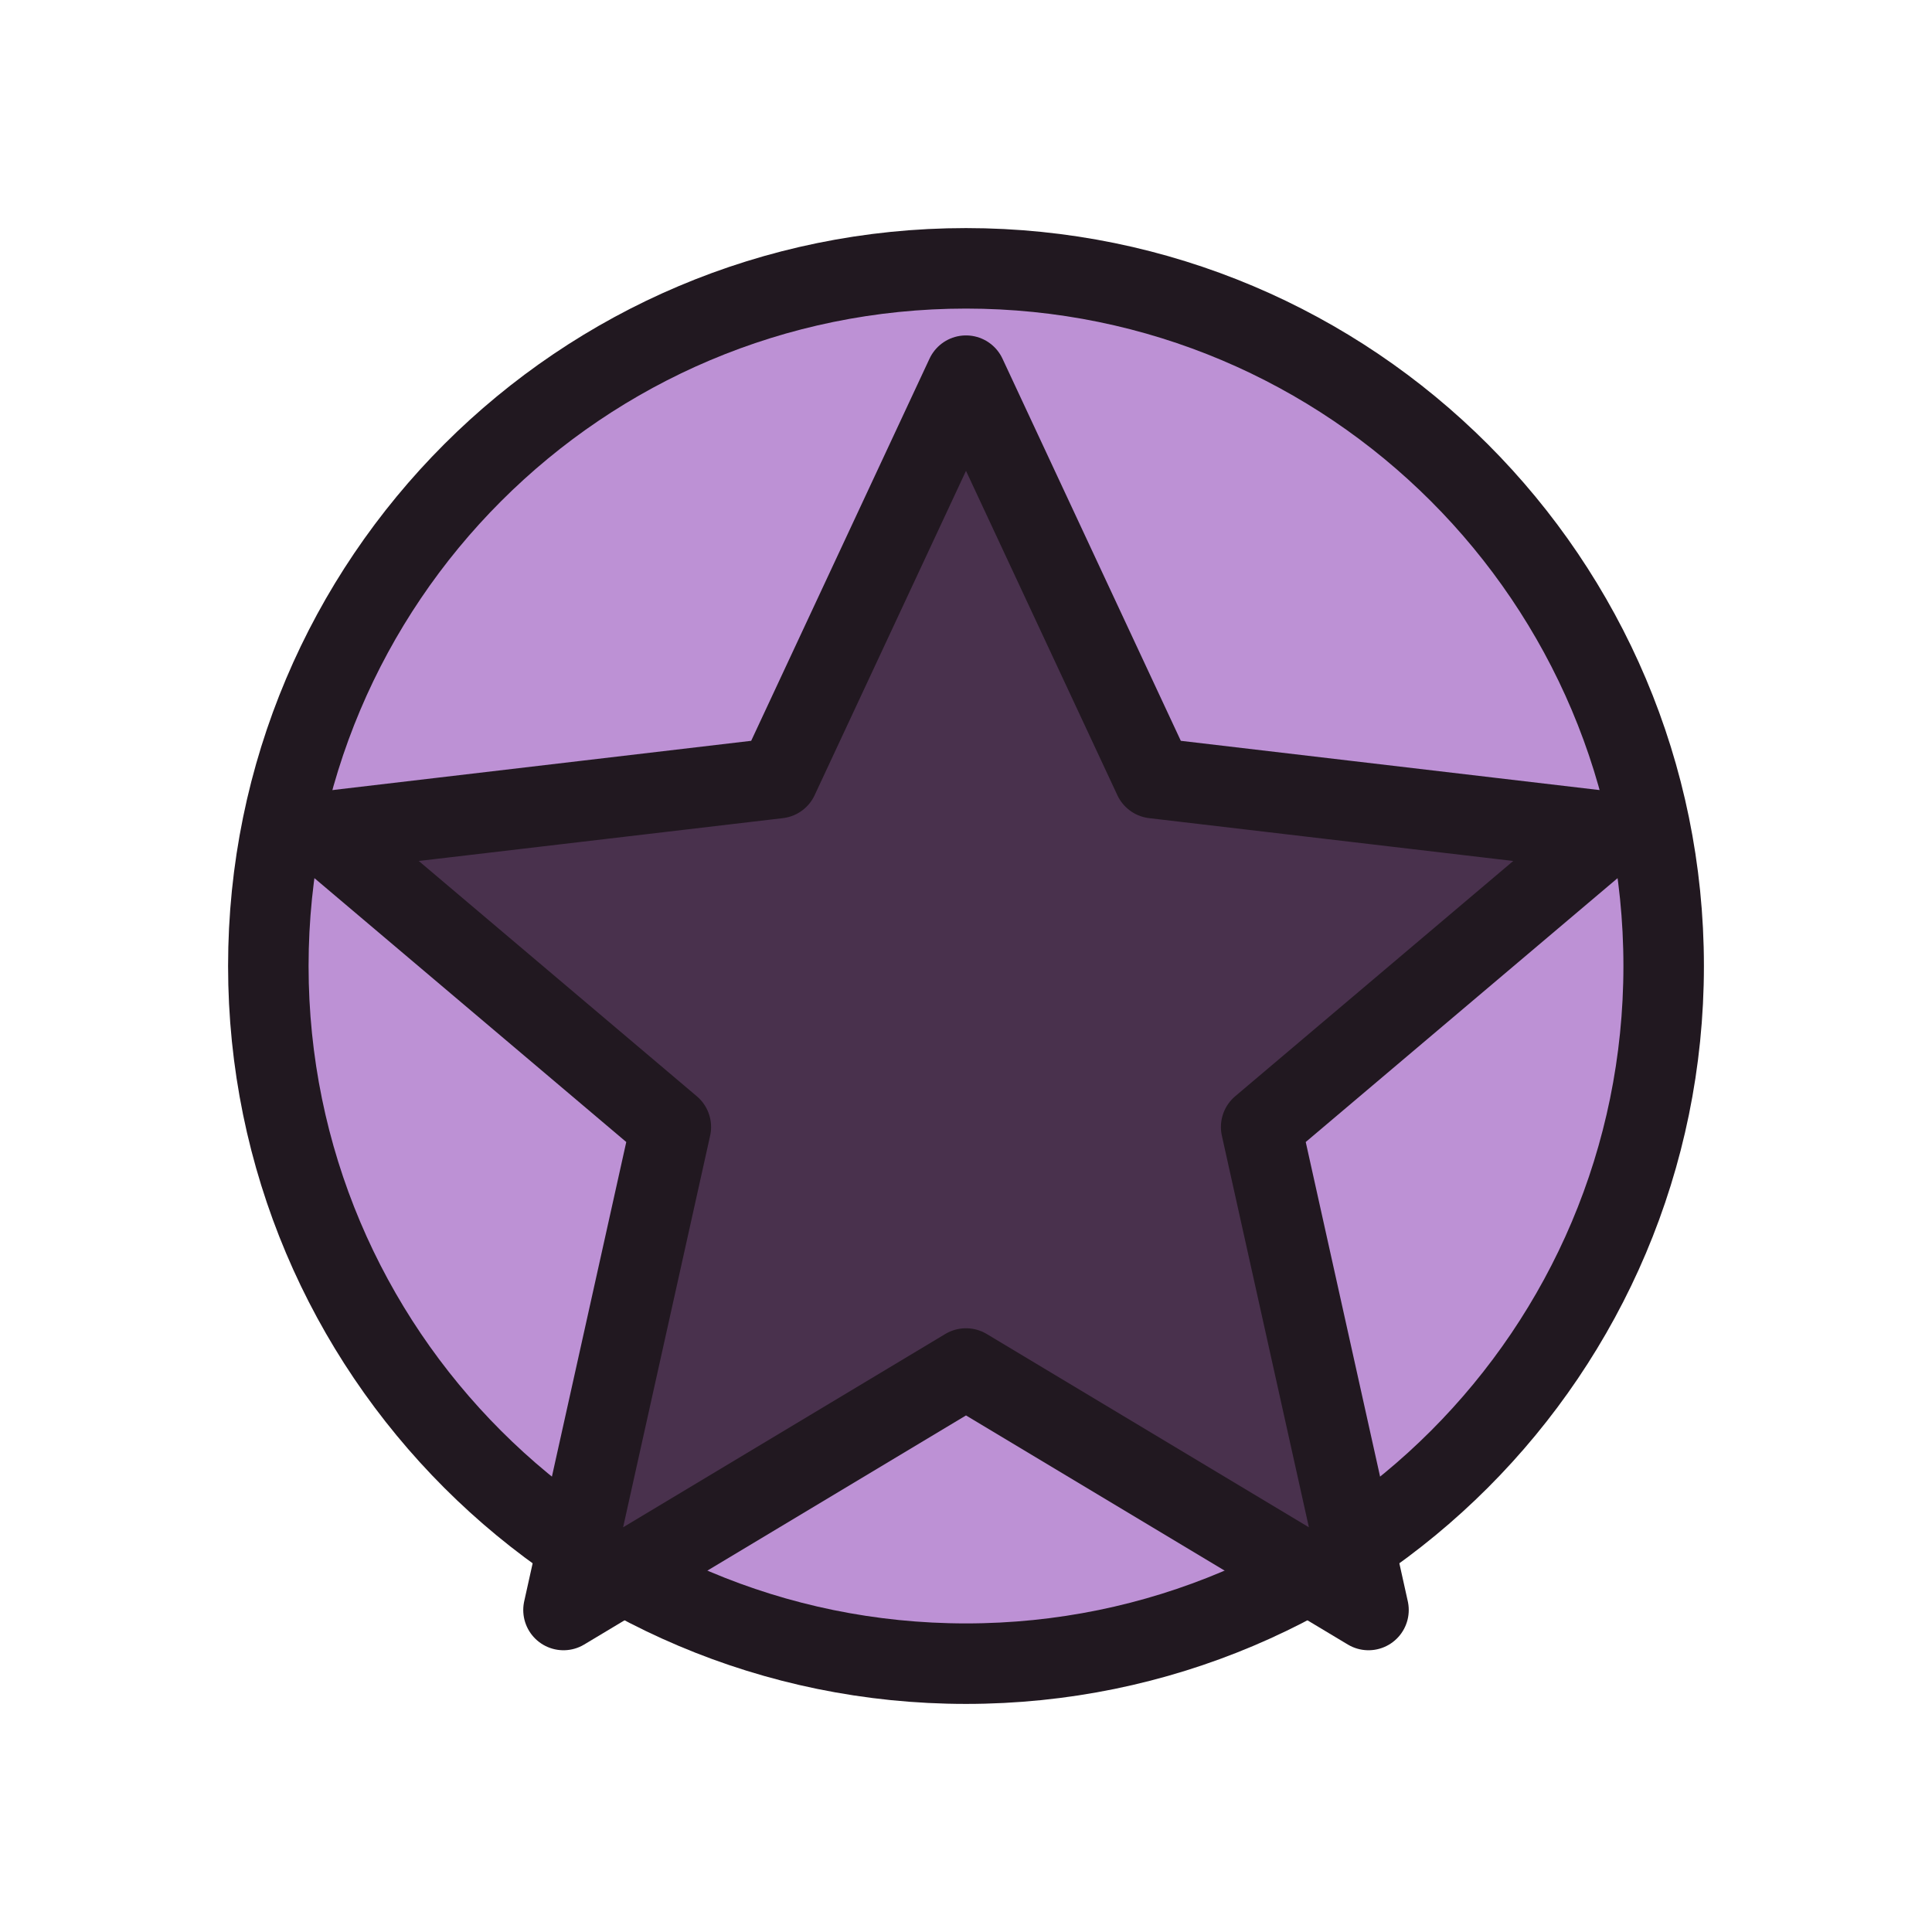
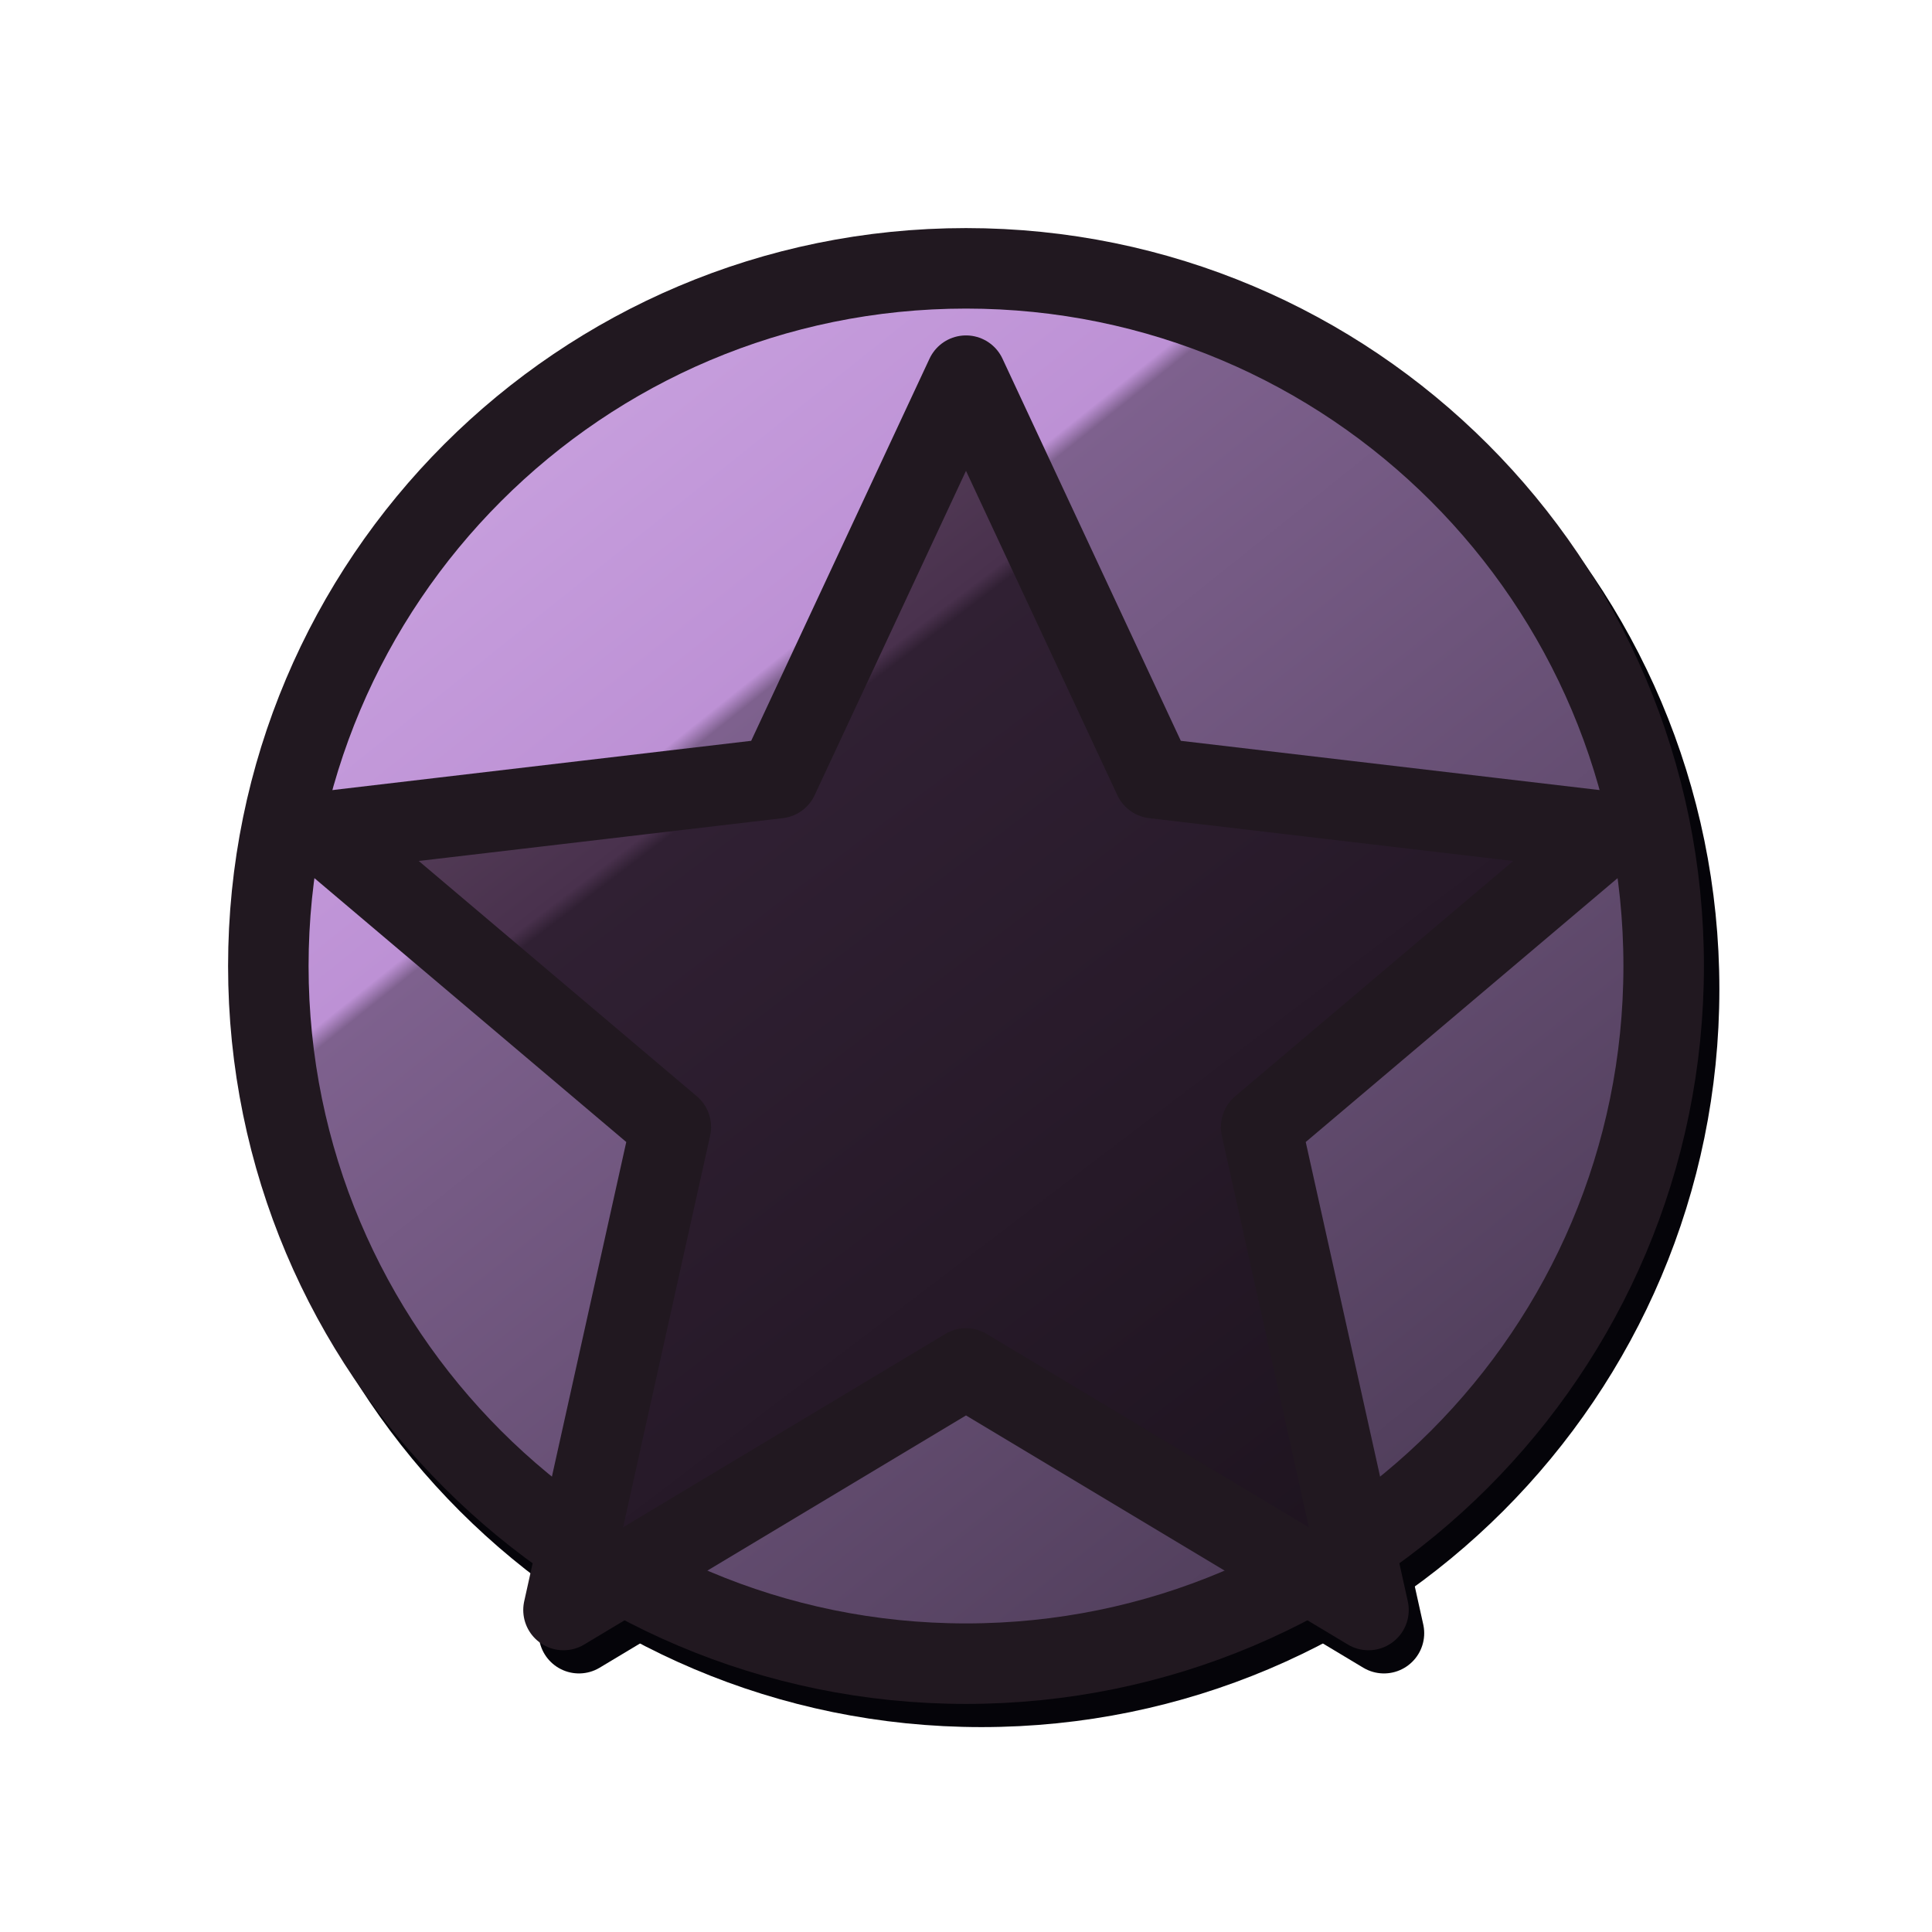
<svg xmlns="http://www.w3.org/2000/svg" width="128" height="128" viewBox="0 0 72 72">
-   <g fill="#bd91d5" stroke="#211820" stroke-width="3" stroke-linejoin="round">
-     <circle cx="36" cy="36" r="26" />
-     <path d="M36 14 L43 29 L60 31 L47 42 L51 60 L36 51 L21 60 L25 42 L12 31 L29 29Z" fill="#49314d" />
+   <defs>
+     <clipPath id="inkSilhouette">
+       <g fill="#bd91d5" stroke="#211820" stroke-width="3" stroke-linejoin="round">
+         <circle cx="36" cy="36" r="26" />
+         <path d="M36 14 L43 29 L60 31 L47 42 L51 60 L36 51 L21 60 L25 42 L12 31 L29 29Z" fill="#49314d" />
+       </g>
+     </clipPath>
+     <linearGradient id="inkMetal0" x1="0" y1="0" x2="0.8" y2="1">
+       <stop offset="0" stop-color="#d0abe5" />
+       <stop offset=".35" stop-color="#bd91d5" />
+       <stop offset=".36" stop-color="#7e618e" />
+       <stop offset="1" stop-color="#4b3a55" />
+     </linearGradient>
+     <linearGradient id="inkMetal1" x1="0" y1="0" x2="0.8" y2="1">
+       <stop offset="0" stop-color="#6e5971" />
+       <stop offset=".35" stop-color="#49314d" />
+       <stop offset=".36" stop-color="#302033" />
+       <stop offset="1" stop-color="#1d131e" />
+     </linearGradient>
+   </defs>
+   <g transform="translate(0.576 0.864)" stroke="#050409" stroke-width="1.728" stroke-linejoin="round">
+     <g fill="url(#inkMetal0)" stroke="#211820" stroke-width="3" stroke-linejoin="round">
+       <circle cx="36" cy="36" r="26" fill="#050409" stroke="#050409" />
+       <path d="M36 14 L43 29 L60 31 L47 42 L51 60 L36 51 L21 60 L25 42 L12 31 L29 29Z" fill="#050409" stroke="#050409" />
+     </g>
+   </g>
+   <g>
+     <g fill="url(#inkMetal0)" stroke="#211820" stroke-width="3" stroke-linejoin="round">
+       <circle cx="36" cy="36" r="26" />
+       <path d="M36 14 L43 29 L60 31 L47 42 L51 60 L36 51 L21 60 L25 42 L12 31 L29 29Z" fill="url(#inkMetal1)" />
+     </g>
+   </g>
+   <g clip-path="url(#inkSilhouette)">
+     <path d="M15.84 25.2L57.6 12.96" fill="none" stroke="#FFE3A0" stroke-width="0.936" opacity=".9" />
+     <path d="M15.84 25.2L57.6 12.96" fill="none" stroke="#FFF4DE" stroke-width="0.288" opacity=".95" />
  </g>
</svg>
